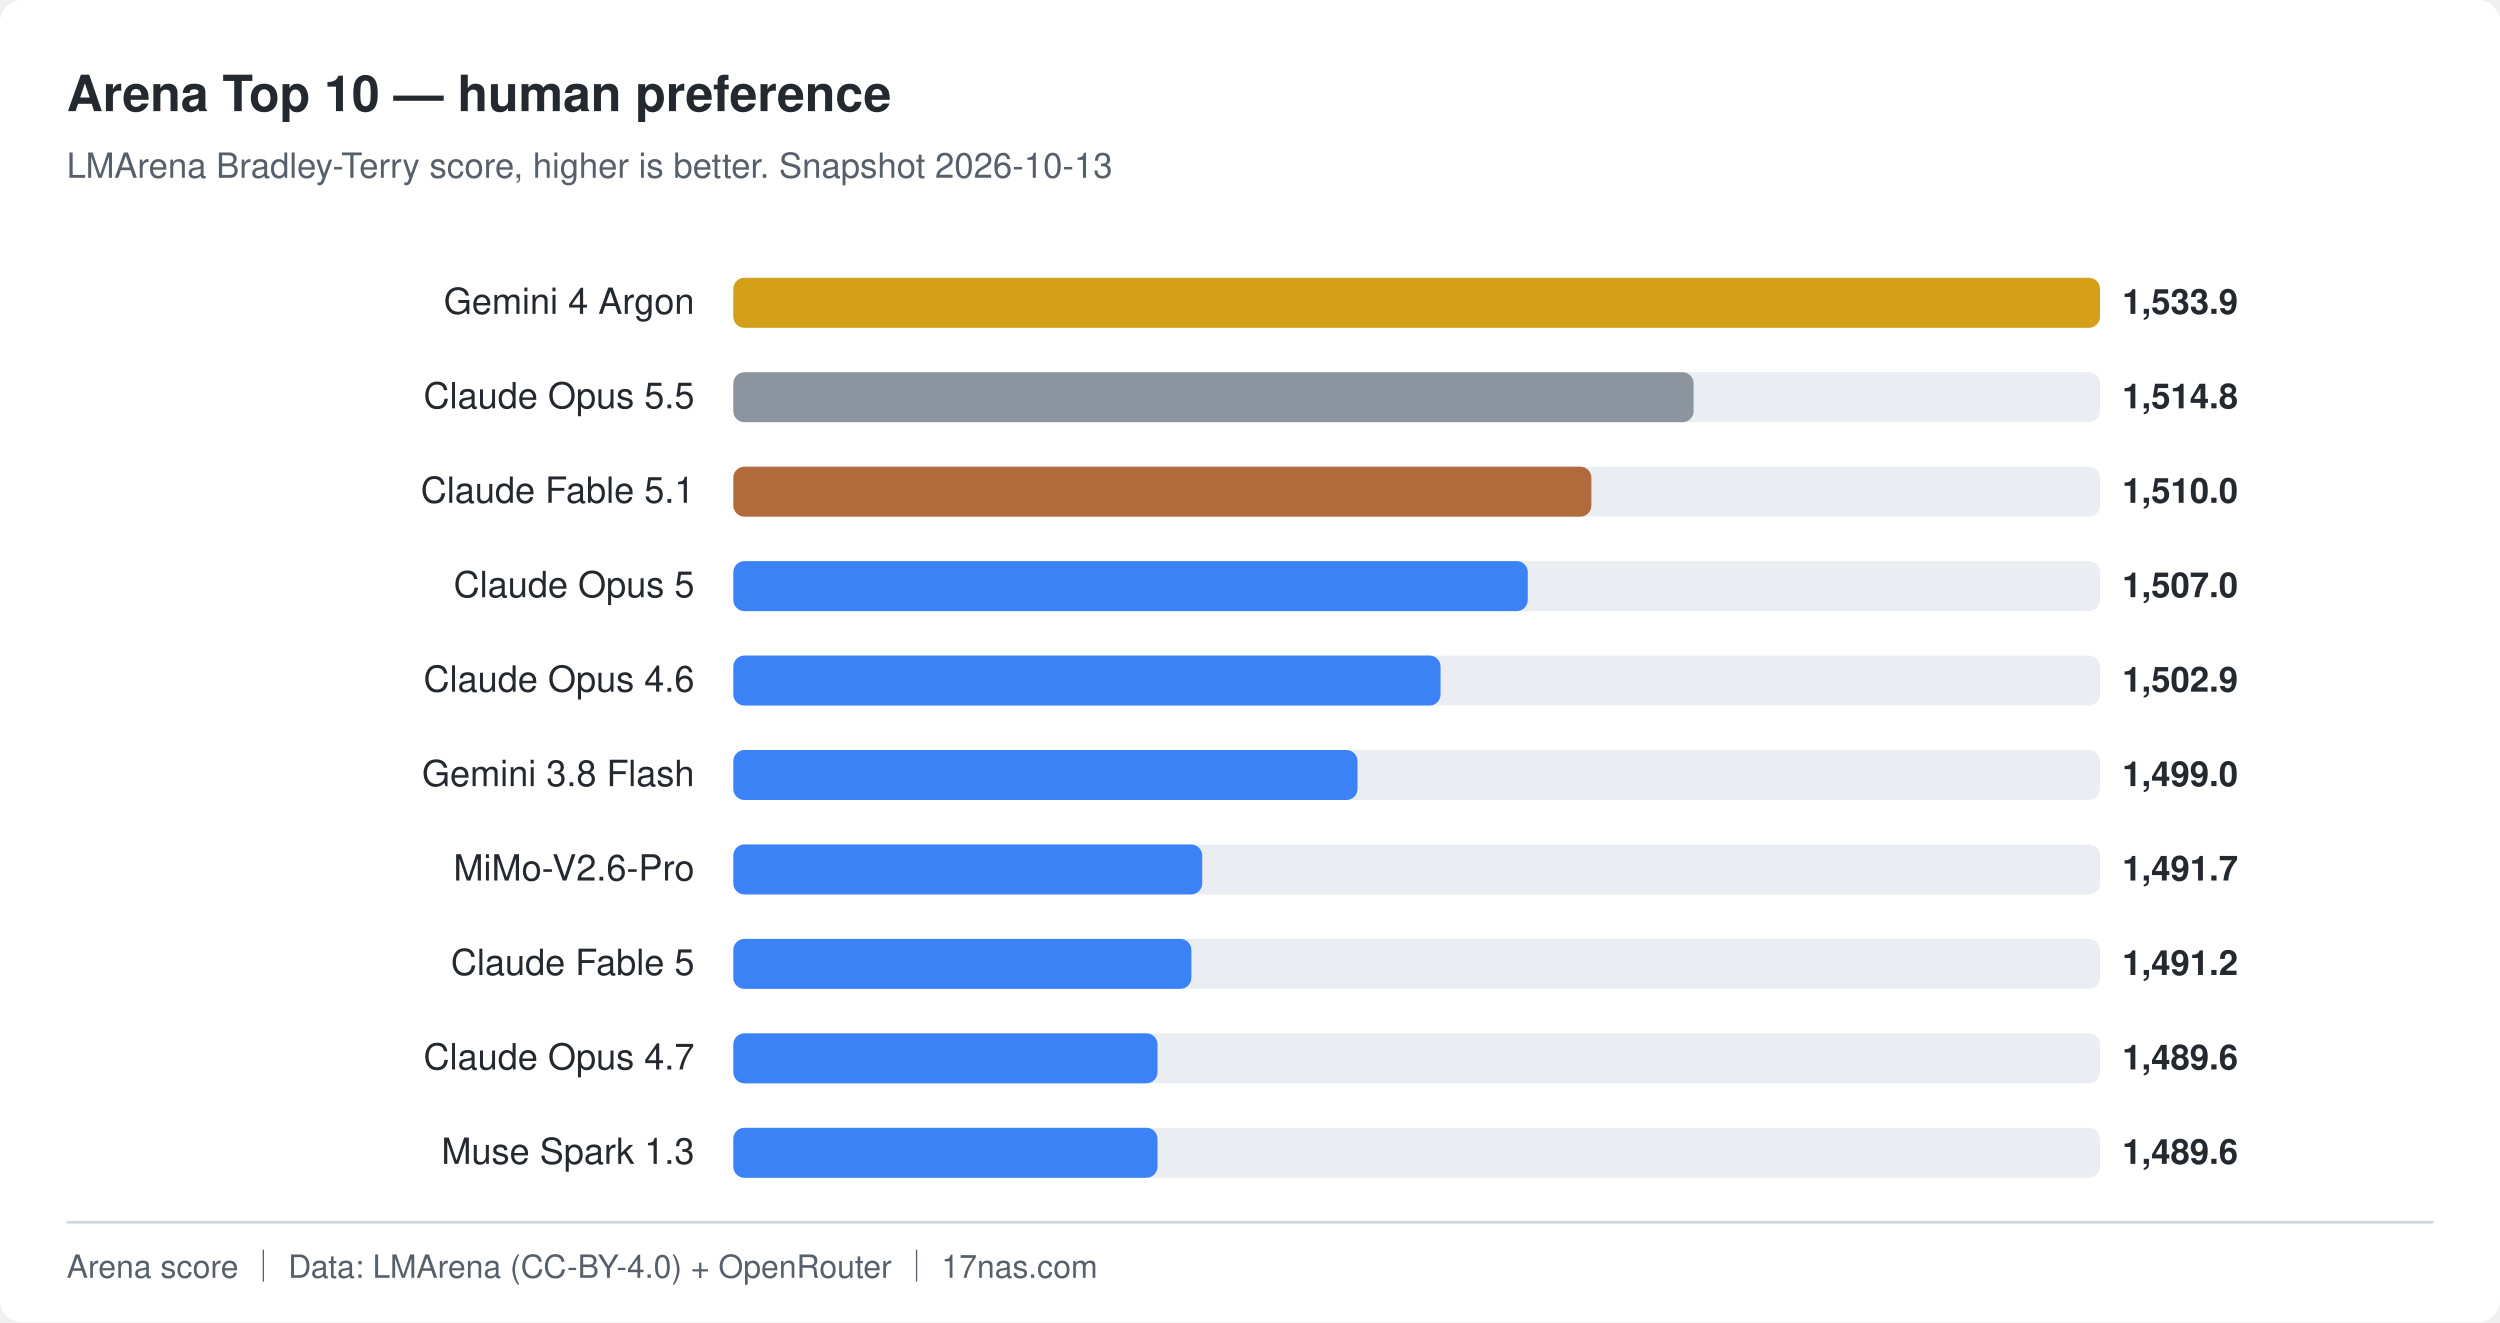
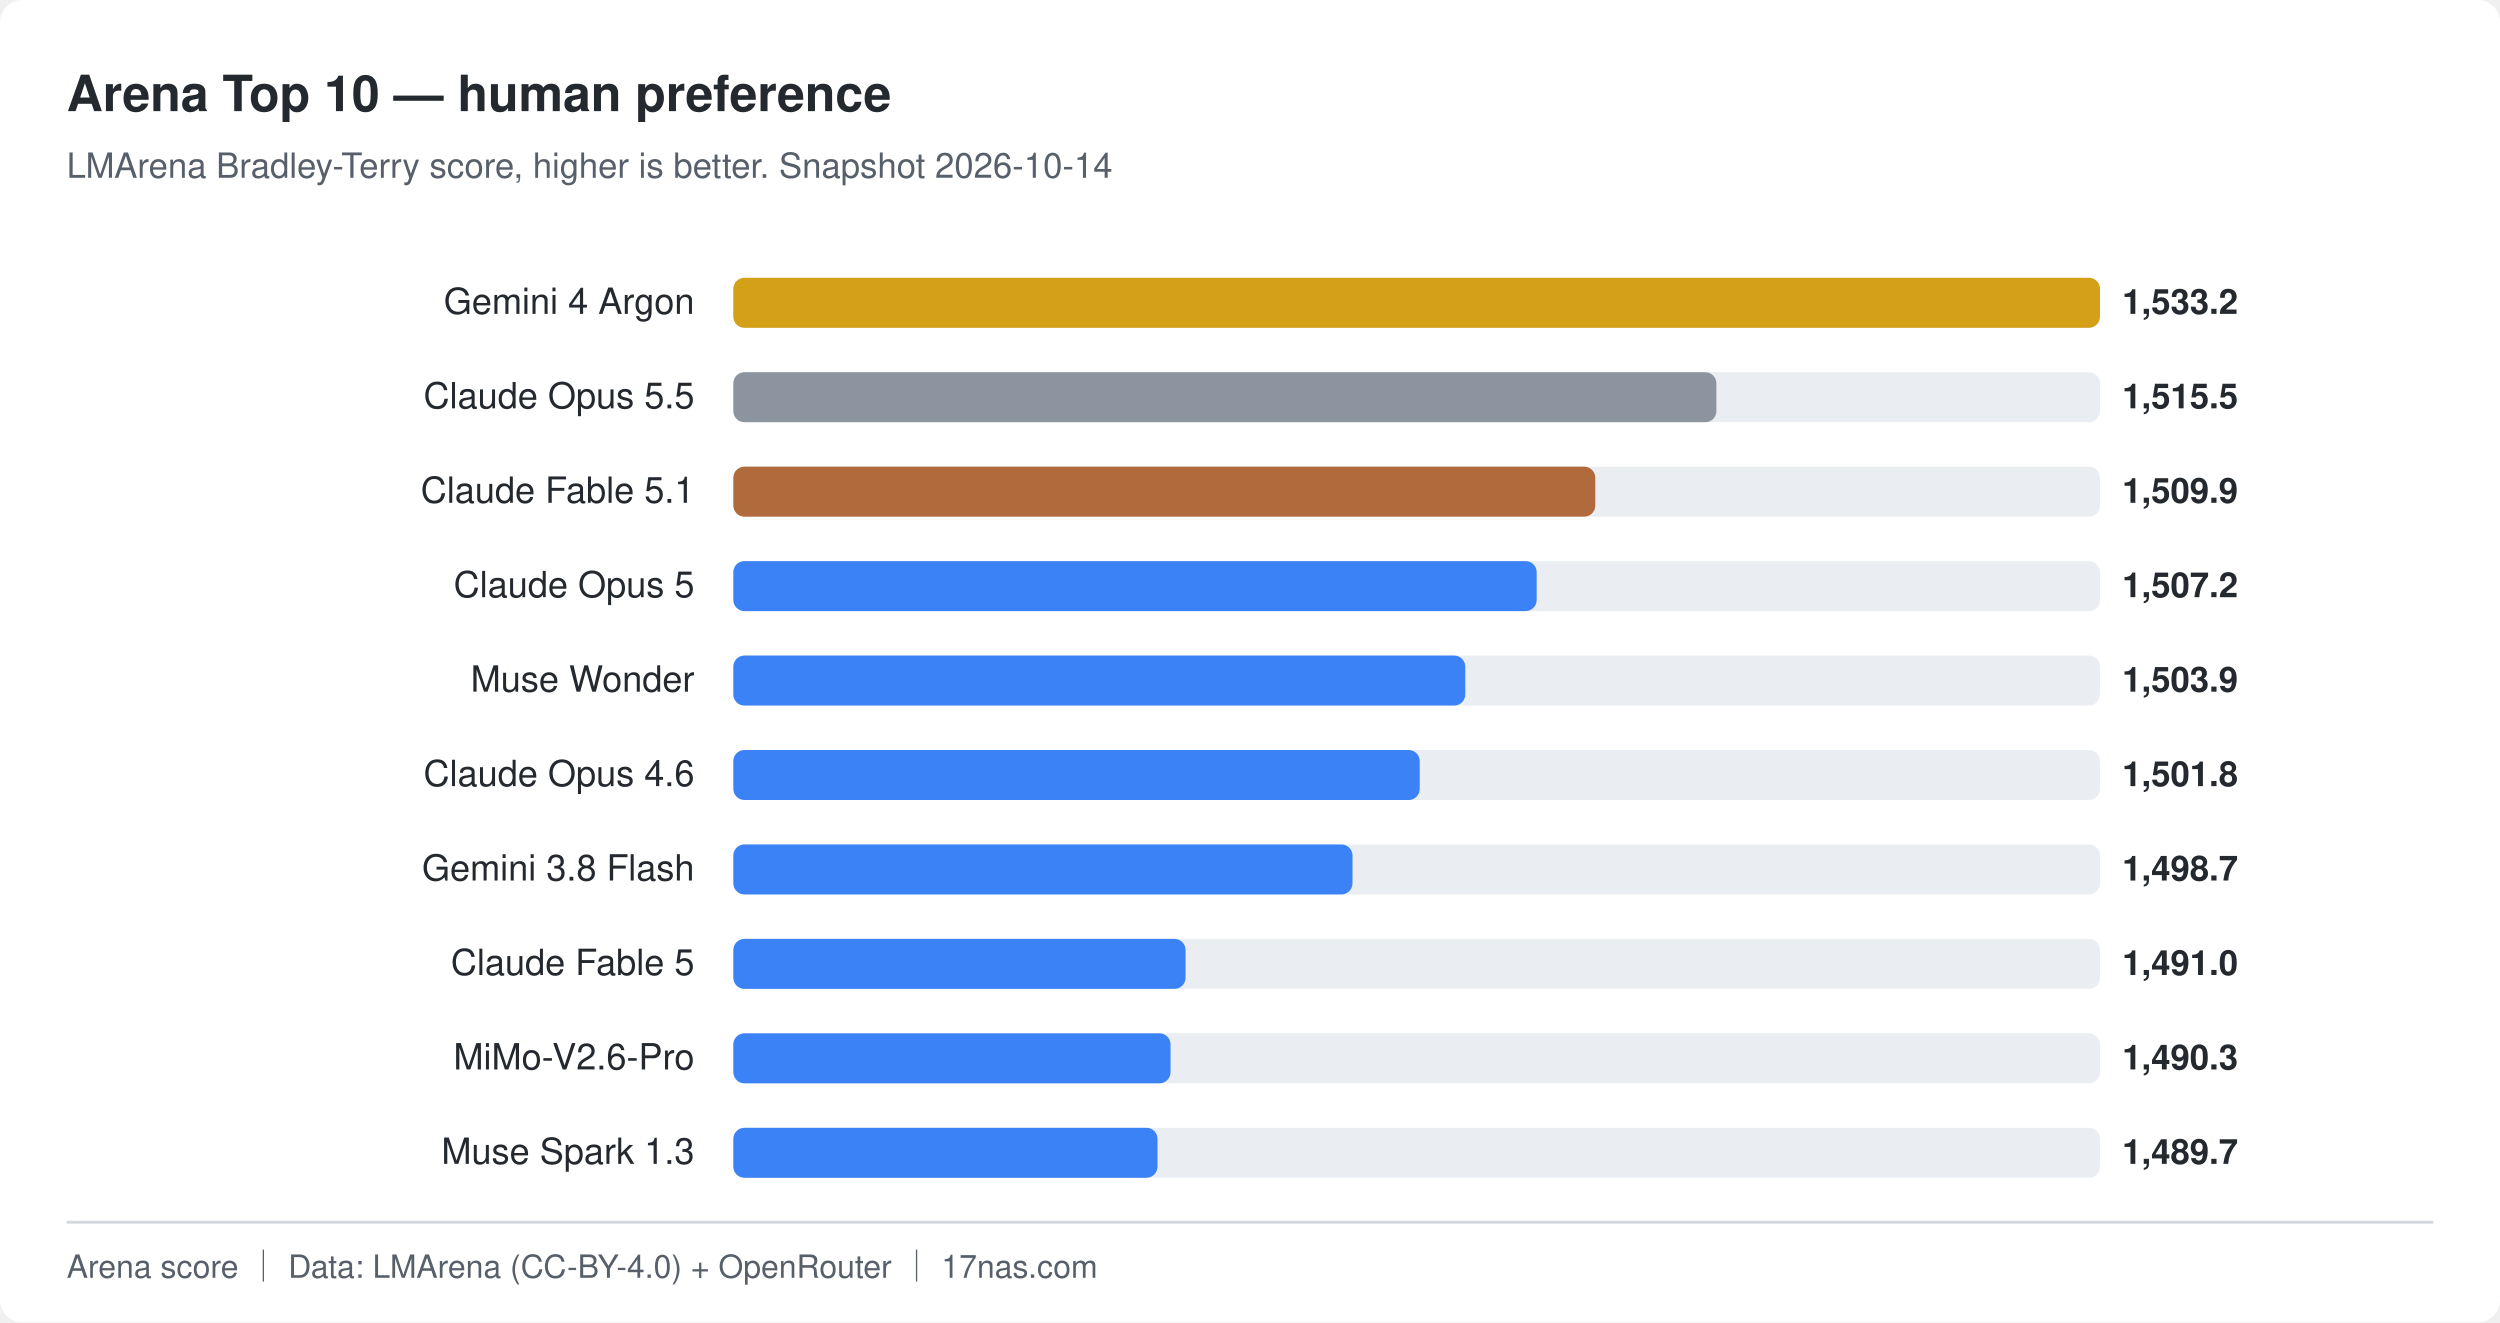
<svg xmlns="http://www.w3.org/2000/svg" width="900" height="476" viewBox="0 0 900 476" role="img" aria-label="Arena Top 10 — human preference">
  <style>
    .bg { fill: #ffffff; }
    .fg { fill: #24292f; }
    .muted { fill: #57606a; }
    .track { fill: #eaeef2; }
    .axis { stroke: #d0d7de; }
    @media (prefers-color-scheme: dark) {
      .bg { fill: #0d1117; }
      .fg { fill: #e6edf3; }
      .muted { fill: #8b949e; }
      .track { fill: #21262d; }
      .axis { stroke: #30363d; }
    }
  </style>
  <rect class="bg" x="0" y="0" width="900" height="476" rx="8" />
  <text class="fg" x="24" y="40" font-family="-apple-system,BlinkMacSystemFont,Segoe UI,Helvetica,Arial,sans-serif" font-size="18" font-weight="600">Arena Top 10 — human preference</text>
-   <text class="muted" x="24" y="64" font-family="-apple-system,BlinkMacSystemFont,Segoe UI,Helvetica,Arial,sans-serif" font-size="12.5">LMArena Bradley-Terry score, higher is better. Snapshot 2026-10-13</text>
+   <text class="muted" x="24" y="64" font-family="-apple-system,BlinkMacSystemFont,Segoe UI,Helvetica,Arial,sans-serif" font-size="12.5">LMArena Bradley-Terry score, higher is better. Snapshot 2026-10-14</text>
  <text class="fg" x="250" y="113" text-anchor="end" font-family="-apple-system,BlinkMacSystemFont,Segoe UI,Helvetica,Arial,sans-serif" font-size="13">Gemini 4 Argon</text>
  <rect class="track" x="264" y="100" width="492" height="18" rx="4" />
  <rect x="264" y="100" width="492.0" height="18" rx="4" fill="#d4a017" />
-   <text class="fg" x="764" y="113" font-family="-apple-system,BlinkMacSystemFont,Segoe UI,Helvetica,Arial,sans-serif" font-size="12.5" font-weight="600">1,533.9</text>
+   <text class="fg" x="764" y="113" font-family="-apple-system,BlinkMacSystemFont,Segoe UI,Helvetica,Arial,sans-serif" font-size="12.5" font-weight="600">1,533.2</text>
  <text class="fg" x="250" y="147" text-anchor="end" font-family="-apple-system,BlinkMacSystemFont,Segoe UI,Helvetica,Arial,sans-serif" font-size="13">Claude Opus 5.5</text>
  <rect class="track" x="264" y="134" width="492" height="18" rx="4" />
-   <rect x="264" y="134" width="345.7" height="18" rx="4" fill="#8c959f" />
-   <text class="fg" x="764" y="147" font-family="-apple-system,BlinkMacSystemFont,Segoe UI,Helvetica,Arial,sans-serif" font-size="12.5" font-weight="600">1,514.8</text>
+   <rect x="264" y="134" width="353.9" height="18" rx="4" fill="#8c959f" />
+   <text class="fg" x="764" y="147" font-family="-apple-system,BlinkMacSystemFont,Segoe UI,Helvetica,Arial,sans-serif" font-size="12.5" font-weight="600">1,515.5</text>
  <text class="fg" x="250" y="181" text-anchor="end" font-family="-apple-system,BlinkMacSystemFont,Segoe UI,Helvetica,Arial,sans-serif" font-size="13">Claude Fable 5.1</text>
  <rect class="track" x="264" y="168" width="492" height="18" rx="4" />
-   <rect x="264" y="168" width="308.9" height="18" rx="4" fill="#b06a3b" />
-   <text class="fg" x="764" y="181" font-family="-apple-system,BlinkMacSystemFont,Segoe UI,Helvetica,Arial,sans-serif" font-size="12.5" font-weight="600">1,510.0</text>
+   <rect x="264" y="168" width="310.3" height="18" rx="4" fill="#b06a3b" />
+   <text class="fg" x="764" y="181" font-family="-apple-system,BlinkMacSystemFont,Segoe UI,Helvetica,Arial,sans-serif" font-size="12.5" font-weight="600">1,509.9</text>
  <text class="fg" x="250" y="215" text-anchor="end" font-family="-apple-system,BlinkMacSystemFont,Segoe UI,Helvetica,Arial,sans-serif" font-size="13">Claude Opus 5</text>
  <rect class="track" x="264" y="202" width="492" height="18" rx="4" />
-   <rect x="264" y="202" width="286.0" height="18" rx="4" fill="#3b82f6" />
-   <text class="fg" x="764" y="215" font-family="-apple-system,BlinkMacSystemFont,Segoe UI,Helvetica,Arial,sans-serif" font-size="12.5" font-weight="600">1,507.0</text>
-   <text class="fg" x="250" y="249" text-anchor="end" font-family="-apple-system,BlinkMacSystemFont,Segoe UI,Helvetica,Arial,sans-serif" font-size="13">Claude Opus 4.6</text>
+   <rect x="264" y="202" width="289.2" height="18" rx="4" fill="#3b82f6" />
+   <text class="fg" x="764" y="215" font-family="-apple-system,BlinkMacSystemFont,Segoe UI,Helvetica,Arial,sans-serif" font-size="12.5" font-weight="600">1,507.2</text>
+   <text class="fg" x="250" y="249" text-anchor="end" font-family="-apple-system,BlinkMacSystemFont,Segoe UI,Helvetica,Arial,sans-serif" font-size="13">Muse Wonder</text>
  <rect class="track" x="264" y="236" width="492" height="18" rx="4" />
-   <rect x="264" y="236" width="254.6" height="18" rx="4" fill="#3b82f6" />
-   <text class="fg" x="764" y="249" font-family="-apple-system,BlinkMacSystemFont,Segoe UI,Helvetica,Arial,sans-serif" font-size="12.5" font-weight="600">1,502.9</text>
-   <text class="fg" x="250" y="283" text-anchor="end" font-family="-apple-system,BlinkMacSystemFont,Segoe UI,Helvetica,Arial,sans-serif" font-size="13">Gemini 3.8 Flash</text>
+   <rect x="264" y="236" width="263.5" height="18" rx="4" fill="#3b82f6" />
+   <text class="fg" x="764" y="249" font-family="-apple-system,BlinkMacSystemFont,Segoe UI,Helvetica,Arial,sans-serif" font-size="12.5" font-weight="600">1,503.9</text>
+   <text class="fg" x="250" y="283" text-anchor="end" font-family="-apple-system,BlinkMacSystemFont,Segoe UI,Helvetica,Arial,sans-serif" font-size="13">Claude Opus 4.6</text>
  <rect class="track" x="264" y="270" width="492" height="18" rx="4" />
-   <rect x="264" y="270" width="224.7" height="18" rx="4" fill="#3b82f6" />
-   <text class="fg" x="764" y="283" font-family="-apple-system,BlinkMacSystemFont,Segoe UI,Helvetica,Arial,sans-serif" font-size="12.5" font-weight="600">1,499.0</text>
-   <text class="fg" x="250" y="317" text-anchor="end" font-family="-apple-system,BlinkMacSystemFont,Segoe UI,Helvetica,Arial,sans-serif" font-size="13">MiMo-V2.6-Pro</text>
+   <rect x="264" y="270" width="247.1" height="18" rx="4" fill="#3b82f6" />
+   <text class="fg" x="764" y="283" font-family="-apple-system,BlinkMacSystemFont,Segoe UI,Helvetica,Arial,sans-serif" font-size="12.5" font-weight="600">1,501.8</text>
+   <text class="fg" x="250" y="317" text-anchor="end" font-family="-apple-system,BlinkMacSystemFont,Segoe UI,Helvetica,Arial,sans-serif" font-size="13">Gemini 3.8 Flash</text>
  <rect class="track" x="264" y="304" width="492" height="18" rx="4" />
-   <rect x="264" y="304" width="168.8" height="18" rx="4" fill="#3b82f6" />
-   <text class="fg" x="764" y="317" font-family="-apple-system,BlinkMacSystemFont,Segoe UI,Helvetica,Arial,sans-serif" font-size="12.5" font-weight="600">1,491.7</text>
+   <rect x="264" y="304" width="222.9" height="18" rx="4" fill="#3b82f6" />
+   <text class="fg" x="764" y="317" font-family="-apple-system,BlinkMacSystemFont,Segoe UI,Helvetica,Arial,sans-serif" font-size="12.5" font-weight="600">1,498.7</text>
  <text class="fg" x="250" y="351" text-anchor="end" font-family="-apple-system,BlinkMacSystemFont,Segoe UI,Helvetica,Arial,sans-serif" font-size="13">Claude Fable 5</text>
  <rect class="track" x="264" y="338" width="492" height="18" rx="4" />
-   <rect x="264" y="338" width="164.9" height="18" rx="4" fill="#3b82f6" />
-   <text class="fg" x="764" y="351" font-family="-apple-system,BlinkMacSystemFont,Segoe UI,Helvetica,Arial,sans-serif" font-size="12.5" font-weight="600">1,491.2</text>
-   <text class="fg" x="250" y="385" text-anchor="end" font-family="-apple-system,BlinkMacSystemFont,Segoe UI,Helvetica,Arial,sans-serif" font-size="13">Claude Opus 4.7</text>
+   <rect x="264" y="338" width="162.8" height="18" rx="4" fill="#3b82f6" />
+   <text class="fg" x="764" y="351" font-family="-apple-system,BlinkMacSystemFont,Segoe UI,Helvetica,Arial,sans-serif" font-size="12.5" font-weight="600">1,491.0</text>
+   <text class="fg" x="250" y="385" text-anchor="end" font-family="-apple-system,BlinkMacSystemFont,Segoe UI,Helvetica,Arial,sans-serif" font-size="13">MiMo-V2.6-Pro</text>
  <rect class="track" x="264" y="372" width="492" height="18" rx="4" />
-   <rect x="264" y="372" width="152.7" height="18" rx="4" fill="#3b82f6" />
-   <text class="fg" x="764" y="385" font-family="-apple-system,BlinkMacSystemFont,Segoe UI,Helvetica,Arial,sans-serif" font-size="12.5" font-weight="600">1,489.6</text>
+   <rect x="264" y="372" width="157.4" height="18" rx="4" fill="#3b82f6" />
+   <text class="fg" x="764" y="385" font-family="-apple-system,BlinkMacSystemFont,Segoe UI,Helvetica,Arial,sans-serif" font-size="12.5" font-weight="600">1,490.3</text>
  <text class="fg" x="250" y="419" text-anchor="end" font-family="-apple-system,BlinkMacSystemFont,Segoe UI,Helvetica,Arial,sans-serif" font-size="13">Muse Spark 1.3</text>
  <rect class="track" x="264" y="406" width="492" height="18" rx="4" />
  <rect x="264" y="406" width="152.7" height="18" rx="4" fill="#3b82f6" />
-   <text class="fg" x="764" y="419" font-family="-apple-system,BlinkMacSystemFont,Segoe UI,Helvetica,Arial,sans-serif" font-size="12.5" font-weight="600">1,489.6</text>
+   <text class="fg" x="764" y="419" font-family="-apple-system,BlinkMacSystemFont,Segoe UI,Helvetica,Arial,sans-serif" font-size="12.5" font-weight="600">1,489.7</text>
  <line class="axis" x1="24" y1="440" x2="876" y2="440" stroke-width="1" />
  <text class="muted" x="24" y="460" font-family="-apple-system,BlinkMacSystemFont,Segoe UI,Helvetica,Arial,sans-serif" font-size="11.5">Arena score ｜ Data: LMArena (CC-BY-4.0) + OpenRouter ｜ 17nas.com</text>
</svg>
